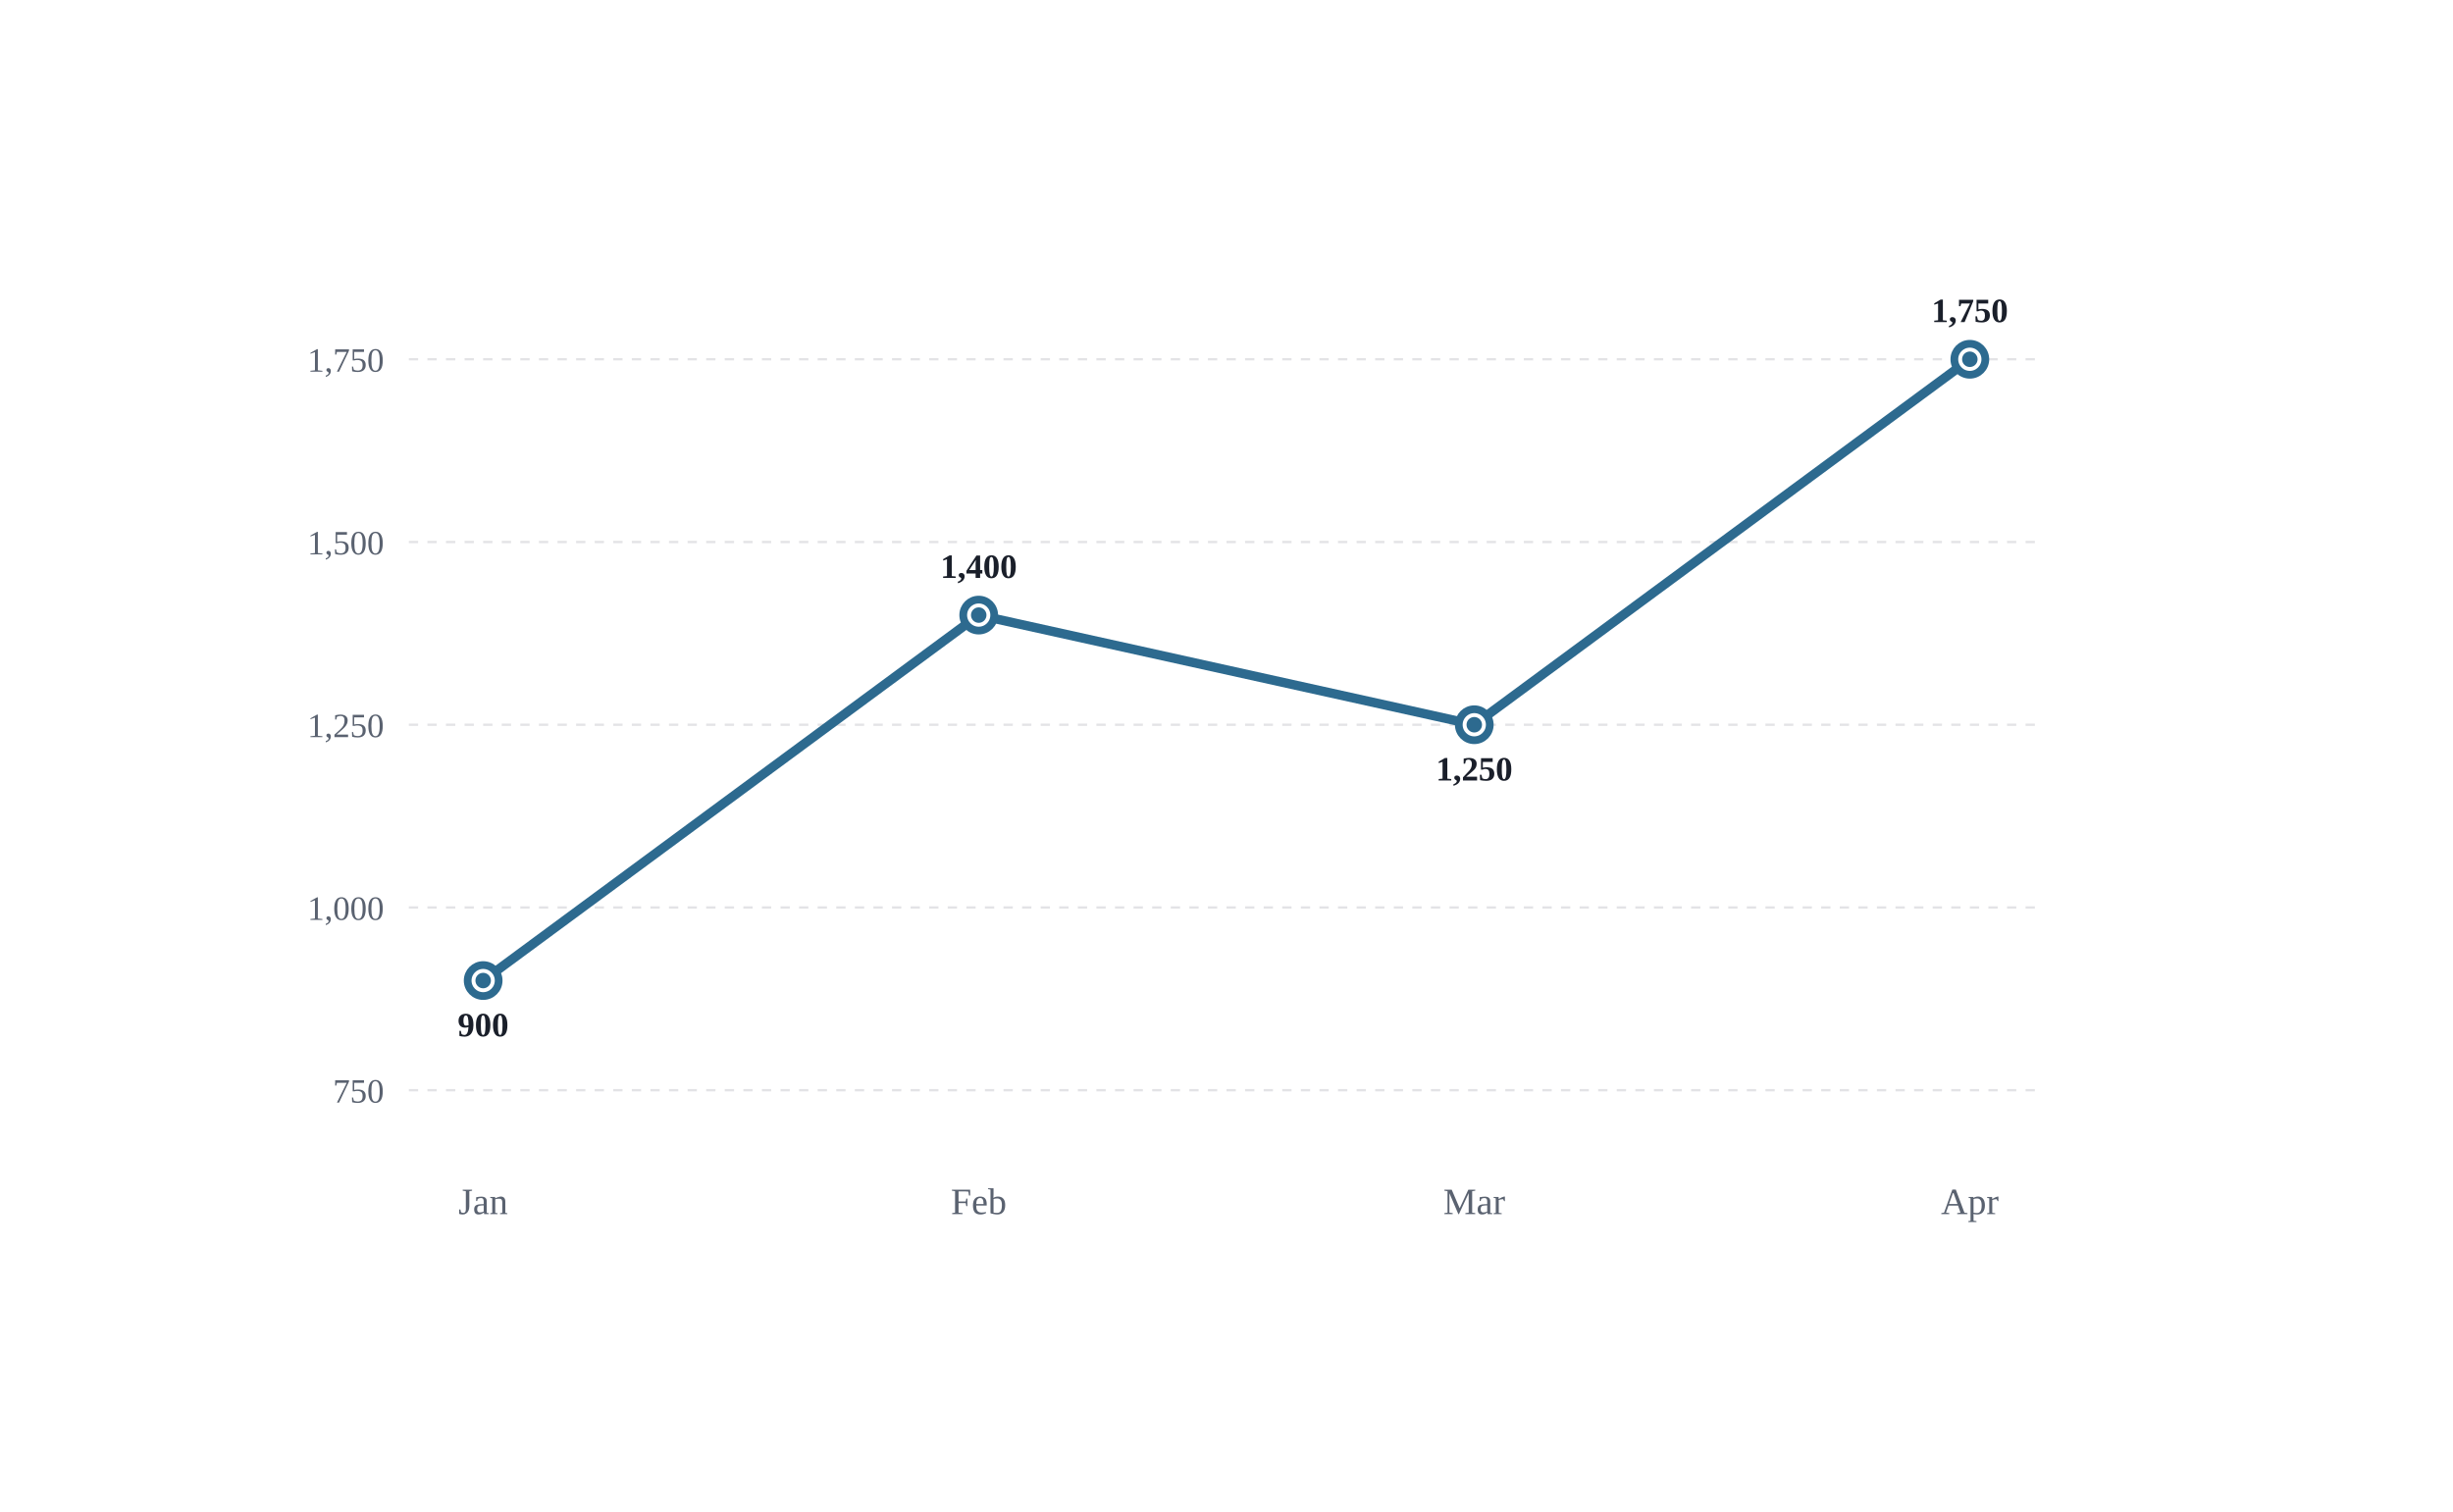
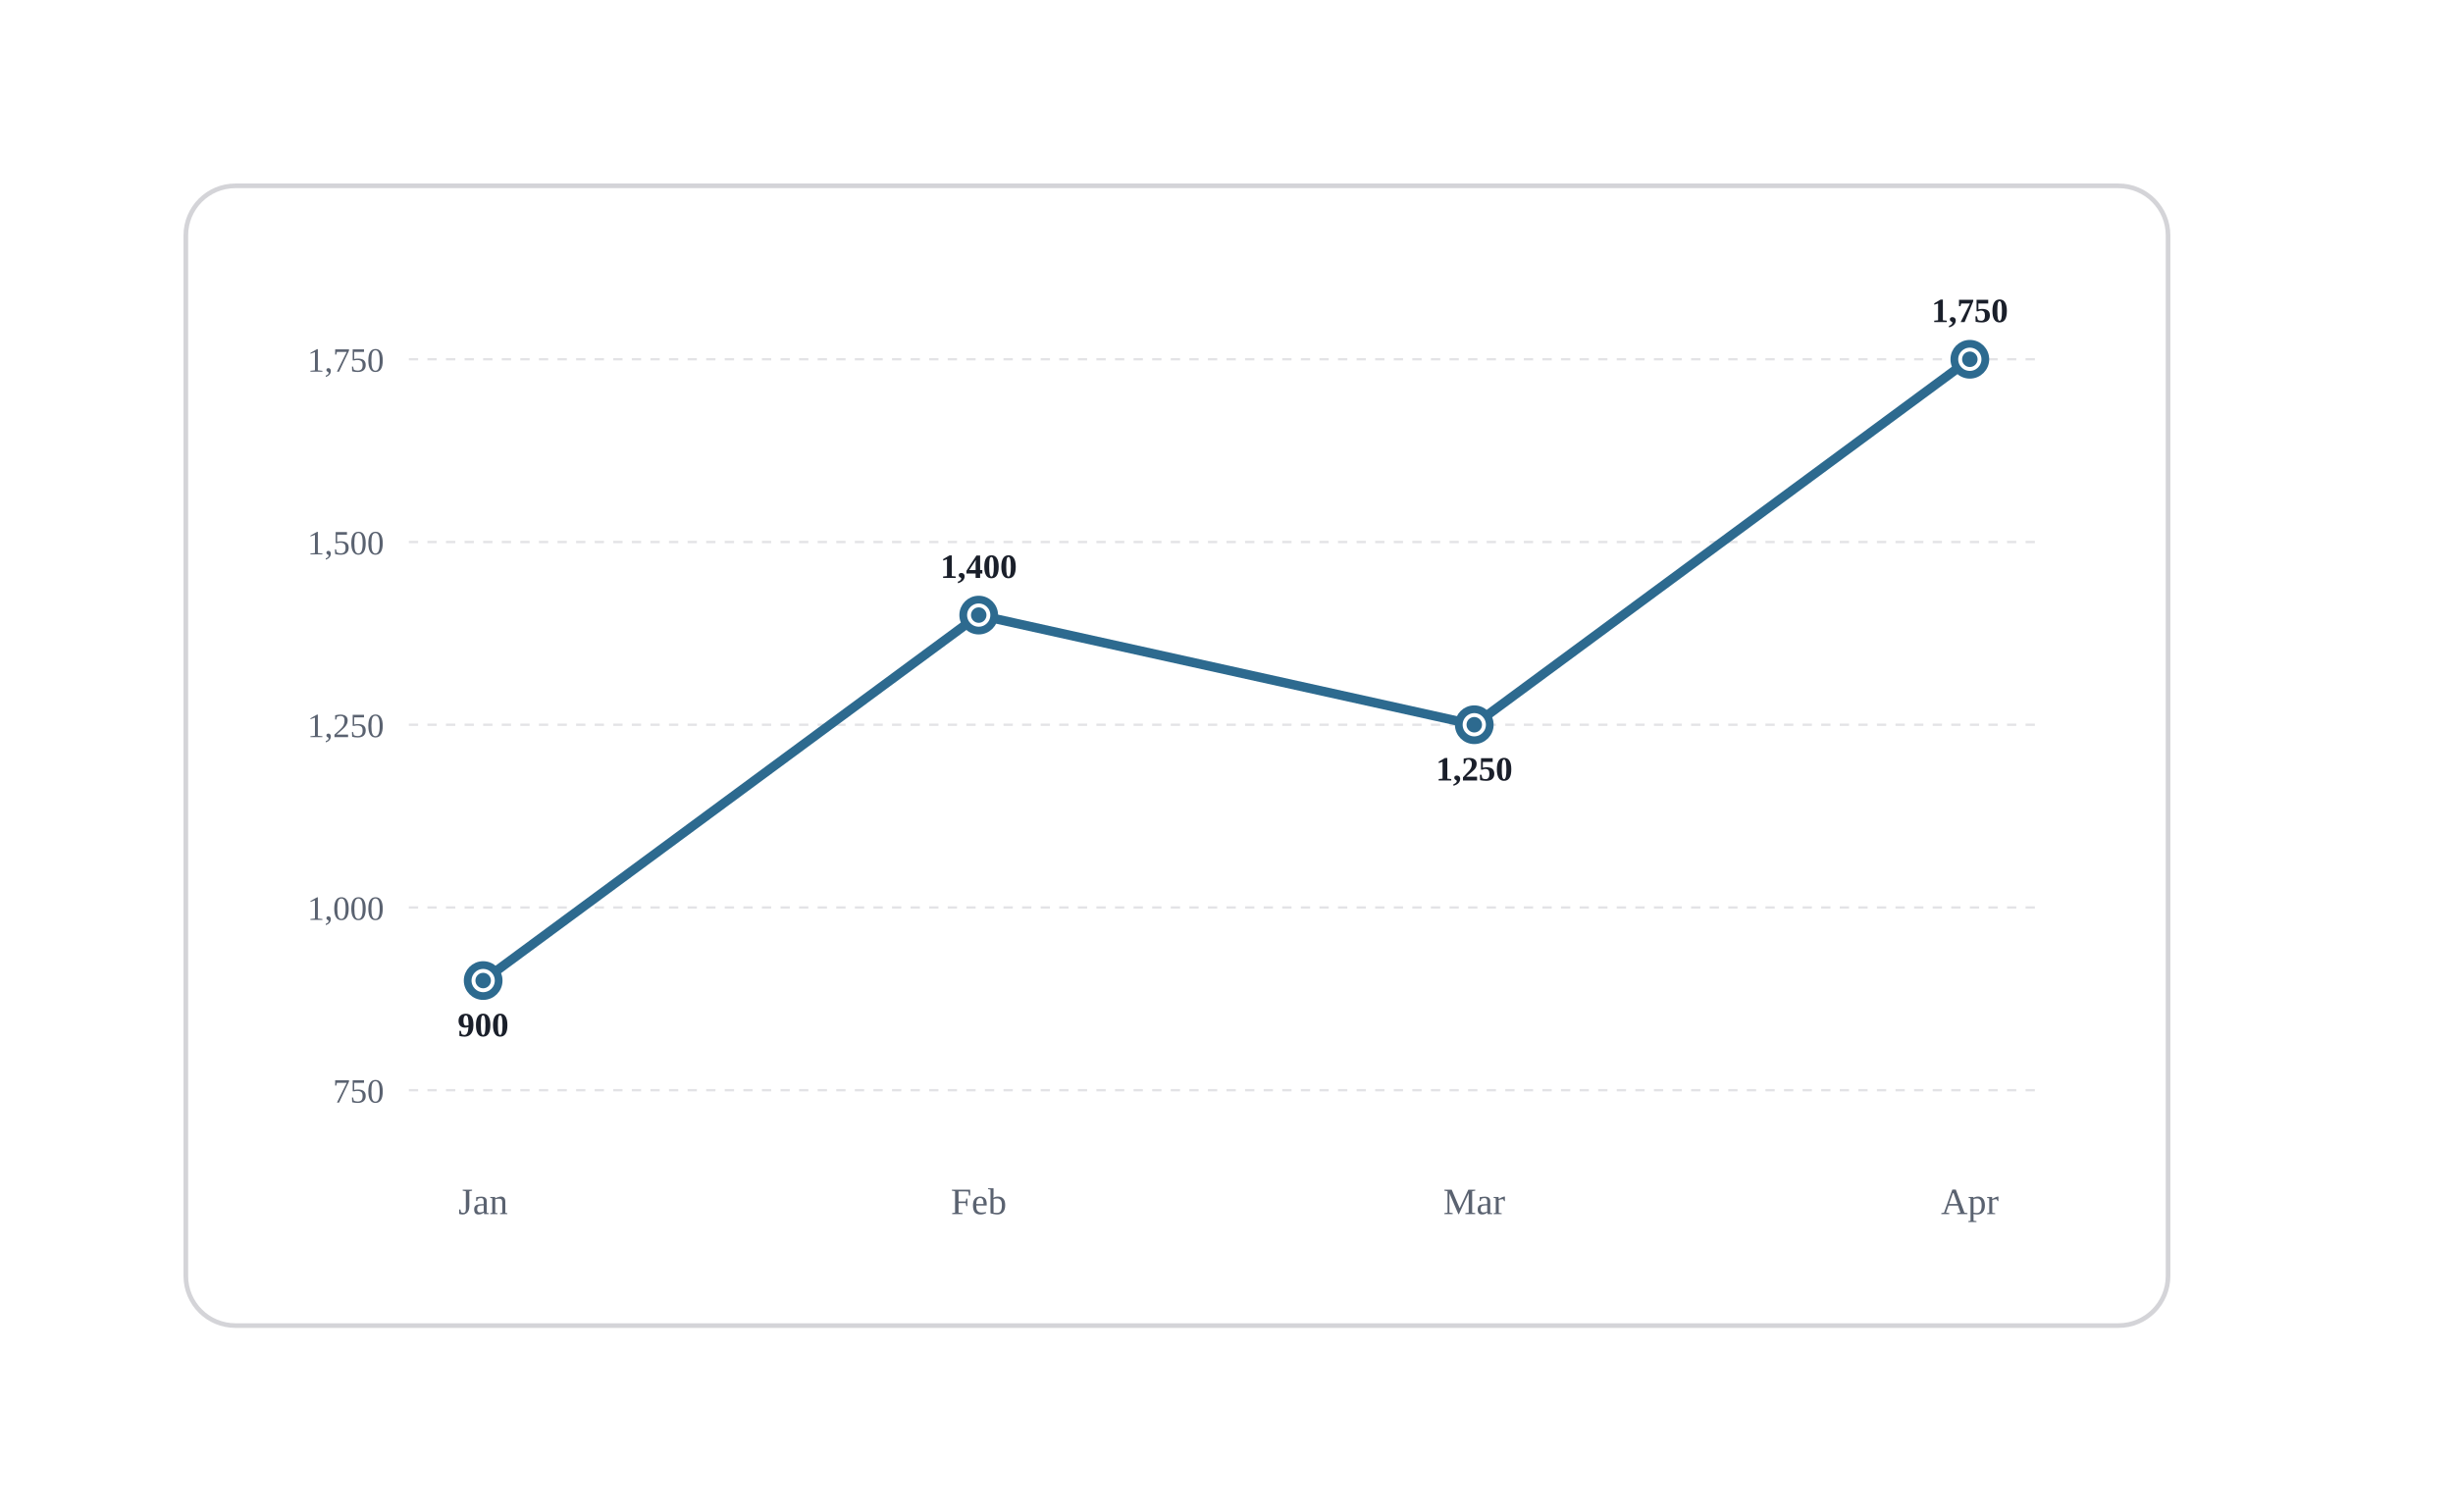
<svg viewBox="-28 68 792 488" preserveAspectRatio="xMidYMid meet" class="block h-auto w-full" role="img" aria-label="時系列データの推移を線で示す折れ線グラフ。 時系列データの推移を線で示す折れ線グラフ — 実績に置き換えると 2 月以降が計画を上回る。 点の高さを状態から取っている。" data-cdl-stage="" data-cdl-type="chart" style="max-width: 100%;">
  <defs>
    <marker id="cdl-arrow-muted" viewBox="0 0 10 10" refX="9" refY="5" markerWidth="10" markerHeight="10" markerUnits="userSpaceOnUse" orient="auto-start-reverse">
      <path data-cdl-role="edge-arrowhead" d="M 0 0 L 10 5 L 0 10 z" fill="var(--cdl-line-mute, #a89d8f)" />
    </marker>
  </defs>
  <g data-cdl-lane="chart" data-cdl-lane-x="0" data-cdl-lane-y="28" data-cdl-lane-w="704" data-cdl-lane-h="40">
    <rect x="0" y="28" fill="none" stroke="none" pointer-events="none" />
  </g>
  <g>
    <g data-cdl-node="chart-line-demo-chart" data-cdl-kind="chart-line" data-cdl-lane="chart" data-cdl-active="true" data-cdl-cx="352" data-cdl-cy="312" data-cdl-w="640" data-cdl-h="368" data-cdl-title="時系列データの推移を線で示す折れ線グラフ" data-cdl-subtitle="" data-cdl-eyebrow="line" style="transition: opacity 120ms ease-out, transform 200ms ease-out;">
      <rect data-cdl-frame="" x="32" y="128" width="640" height="368" fill="none" stroke="none" pointer-events="none" />
      <g transform="translate(32 128)">
+         <rect data-cdl-role="node-body" x="0" y="0" width="640" height="368" rx="16" fill="var(--cdl-node-fill, #ffffff)" stroke="var(--cdl-divider, #d4d4d8)" stroke-width="1.5" />
        <g>
          <line x1="72" y1="292" x2="600" y2="292" stroke="var(--cdl-divider, #d4d4d8)" stroke-width="0.75" stroke-dasharray="3 3" opacity="0.65" />
          <text x="64" y="296" font-size="11" text-anchor="end" fill="var(--cdl-text-dim, #5a6270)">750</text>
        </g>
        <g>
          <line x1="72" y1="233" x2="600" y2="233" stroke="var(--cdl-divider, #d4d4d8)" stroke-width="0.75" stroke-dasharray="3 3" opacity="0.65" />
          <text x="64" y="237" font-size="11" text-anchor="end" fill="var(--cdl-text-dim, #5a6270)">1,000</text>
        </g>
        <g>
          <line x1="72" y1="174" x2="600" y2="174" stroke="var(--cdl-divider, #d4d4d8)" stroke-width="0.75" stroke-dasharray="3 3" opacity="0.65" />
          <text x="64" y="178" font-size="11" text-anchor="end" fill="var(--cdl-text-dim, #5a6270)">1,250</text>
        </g>
        <g>
          <line x1="72" y1="115" x2="600" y2="115" stroke="var(--cdl-divider, #d4d4d8)" stroke-width="0.75" stroke-dasharray="3 3" opacity="0.65" />
          <text x="64" y="119" font-size="11" text-anchor="end" fill="var(--cdl-text-dim, #5a6270)">1,500</text>
        </g>
        <g>
          <line x1="72" y1="56" x2="600" y2="56" stroke="var(--cdl-divider, #d4d4d8)" stroke-width="0.75" stroke-dasharray="3 3" opacity="0.65" />
          <text x="64" y="60" font-size="11" text-anchor="end" fill="var(--cdl-text-dim, #5a6270)">1,750</text>
        </g>
        <polyline data-cdl-role="chart-line" points="96,256.6 256,138.6 416,174 576,56" fill="none" stroke="var(--cdl-tone-accent, #2d6a8f)" stroke-width="3" stroke-linejoin="round" stroke-linecap="round" />
        <g>
          <circle cx="96" cy="256.6" r="5" fill="var(--cdl-node-fill, #ffffff)" stroke="var(--cdl-tone-accent, #2d6a8f)" stroke-width="2.5" />
          <circle cx="96" cy="256.6" r="2.5" fill="var(--cdl-tone-accent, #2d6a8f)" />
          <text data-cdl-role="chart-line-value" x="96" y="274.6" font-size="11" font-weight="600" text-anchor="middle" fill="var(--cdl-text, #1a1f2a)">900</text>
          <text x="96" y="332" font-size="12" text-anchor="middle" fill="var(--cdl-text-dim, #5a6270)">Jan</text>
        </g>
        <g>
          <circle cx="256" cy="138.6" r="5" fill="var(--cdl-node-fill, #ffffff)" stroke="var(--cdl-tone-accent, #2d6a8f)" stroke-width="2.5" />
          <circle cx="256" cy="138.6" r="2.5" fill="var(--cdl-tone-accent, #2d6a8f)" />
          <text data-cdl-role="chart-line-value" x="256" y="126.6" font-size="11" font-weight="600" text-anchor="middle" fill="var(--cdl-text, #1a1f2a)">1,400</text>
          <text x="256" y="332" font-size="12" text-anchor="middle" fill="var(--cdl-text-dim, #5a6270)">Feb</text>
        </g>
        <g>
          <circle cx="416" cy="174" r="5" fill="var(--cdl-node-fill, #ffffff)" stroke="var(--cdl-tone-accent, #2d6a8f)" stroke-width="2.5" />
          <circle cx="416" cy="174" r="2.5" fill="var(--cdl-tone-accent, #2d6a8f)" />
          <text data-cdl-role="chart-line-value" x="416" y="192" font-size="11" font-weight="600" text-anchor="middle" fill="var(--cdl-text, #1a1f2a)">1,250</text>
          <text x="416" y="332" font-size="12" text-anchor="middle" fill="var(--cdl-text-dim, #5a6270)">Mar</text>
        </g>
        <g>
          <circle cx="576" cy="56" r="5" fill="var(--cdl-node-fill, #ffffff)" stroke="var(--cdl-tone-accent, #2d6a8f)" stroke-width="2.5" />
          <circle cx="576" cy="56" r="2.5" fill="var(--cdl-tone-accent, #2d6a8f)" />
          <text data-cdl-role="chart-line-value" x="576" y="44" font-size="11" font-weight="600" text-anchor="middle" fill="var(--cdl-text, #1a1f2a)">1,750</text>
          <text x="576" y="332" font-size="12" text-anchor="middle" fill="var(--cdl-text-dim, #5a6270)">Apr</text>
        </g>
      </g>
    </g>
  </g>
</svg>
